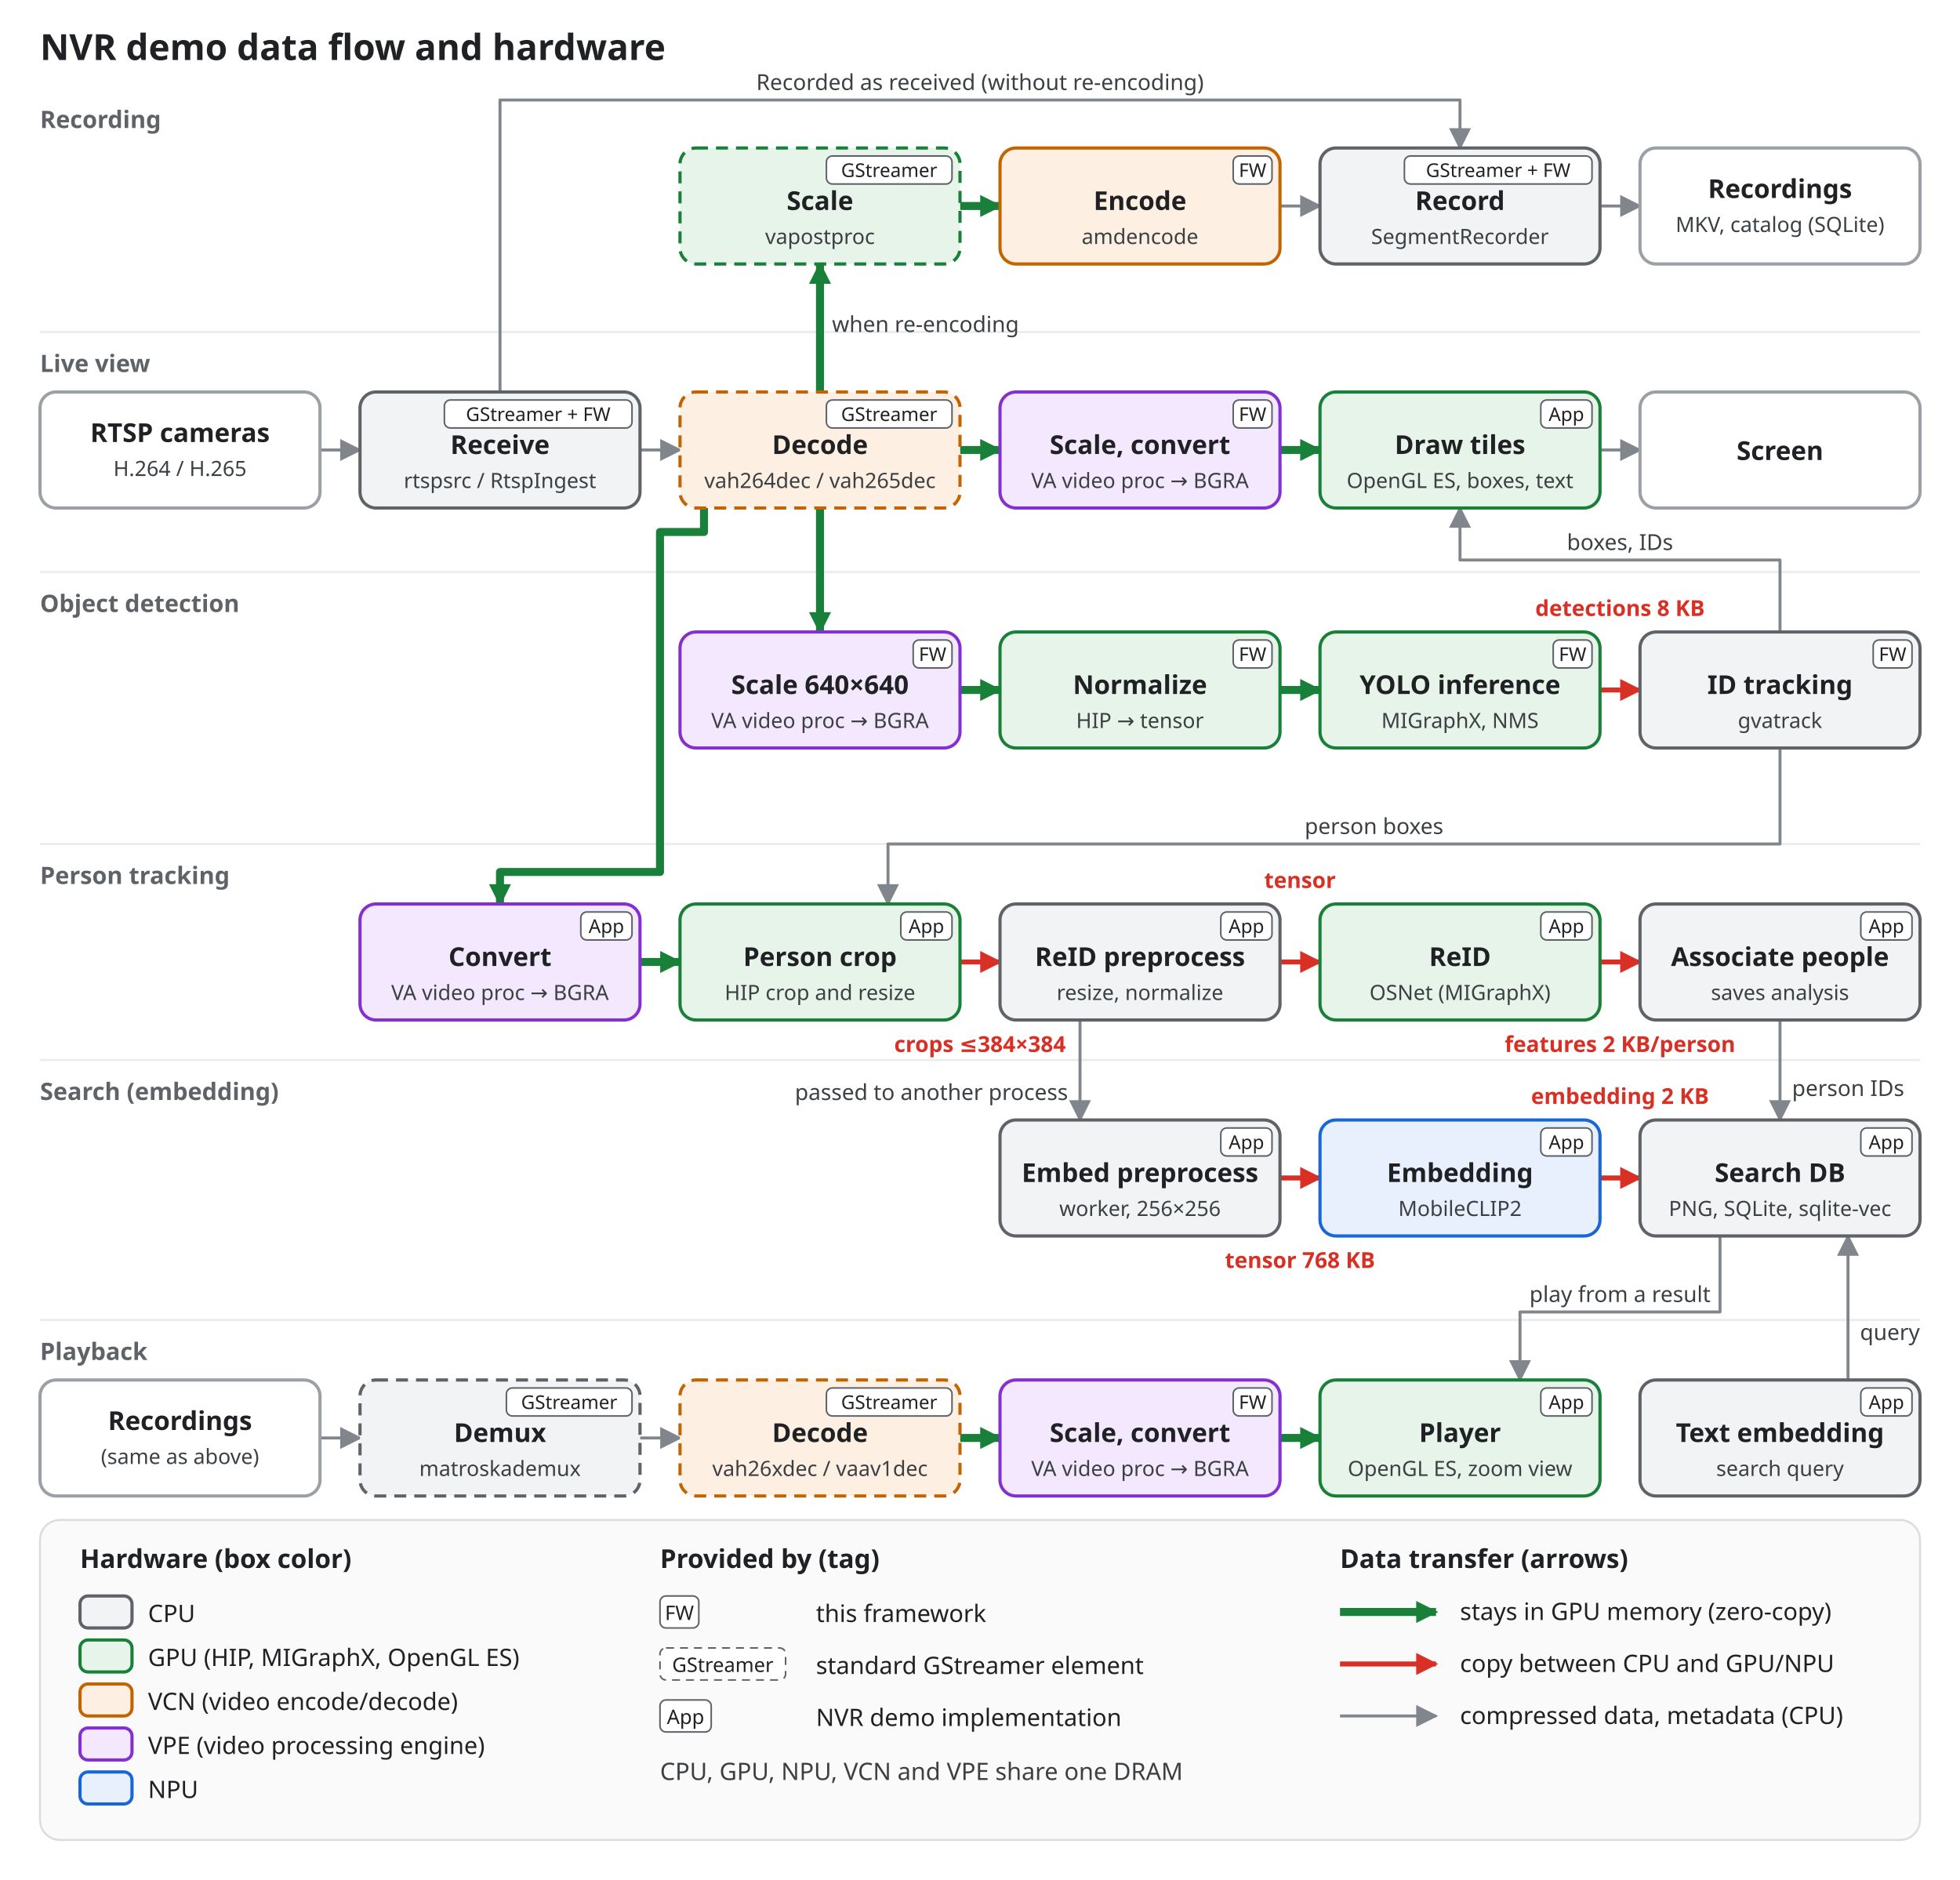
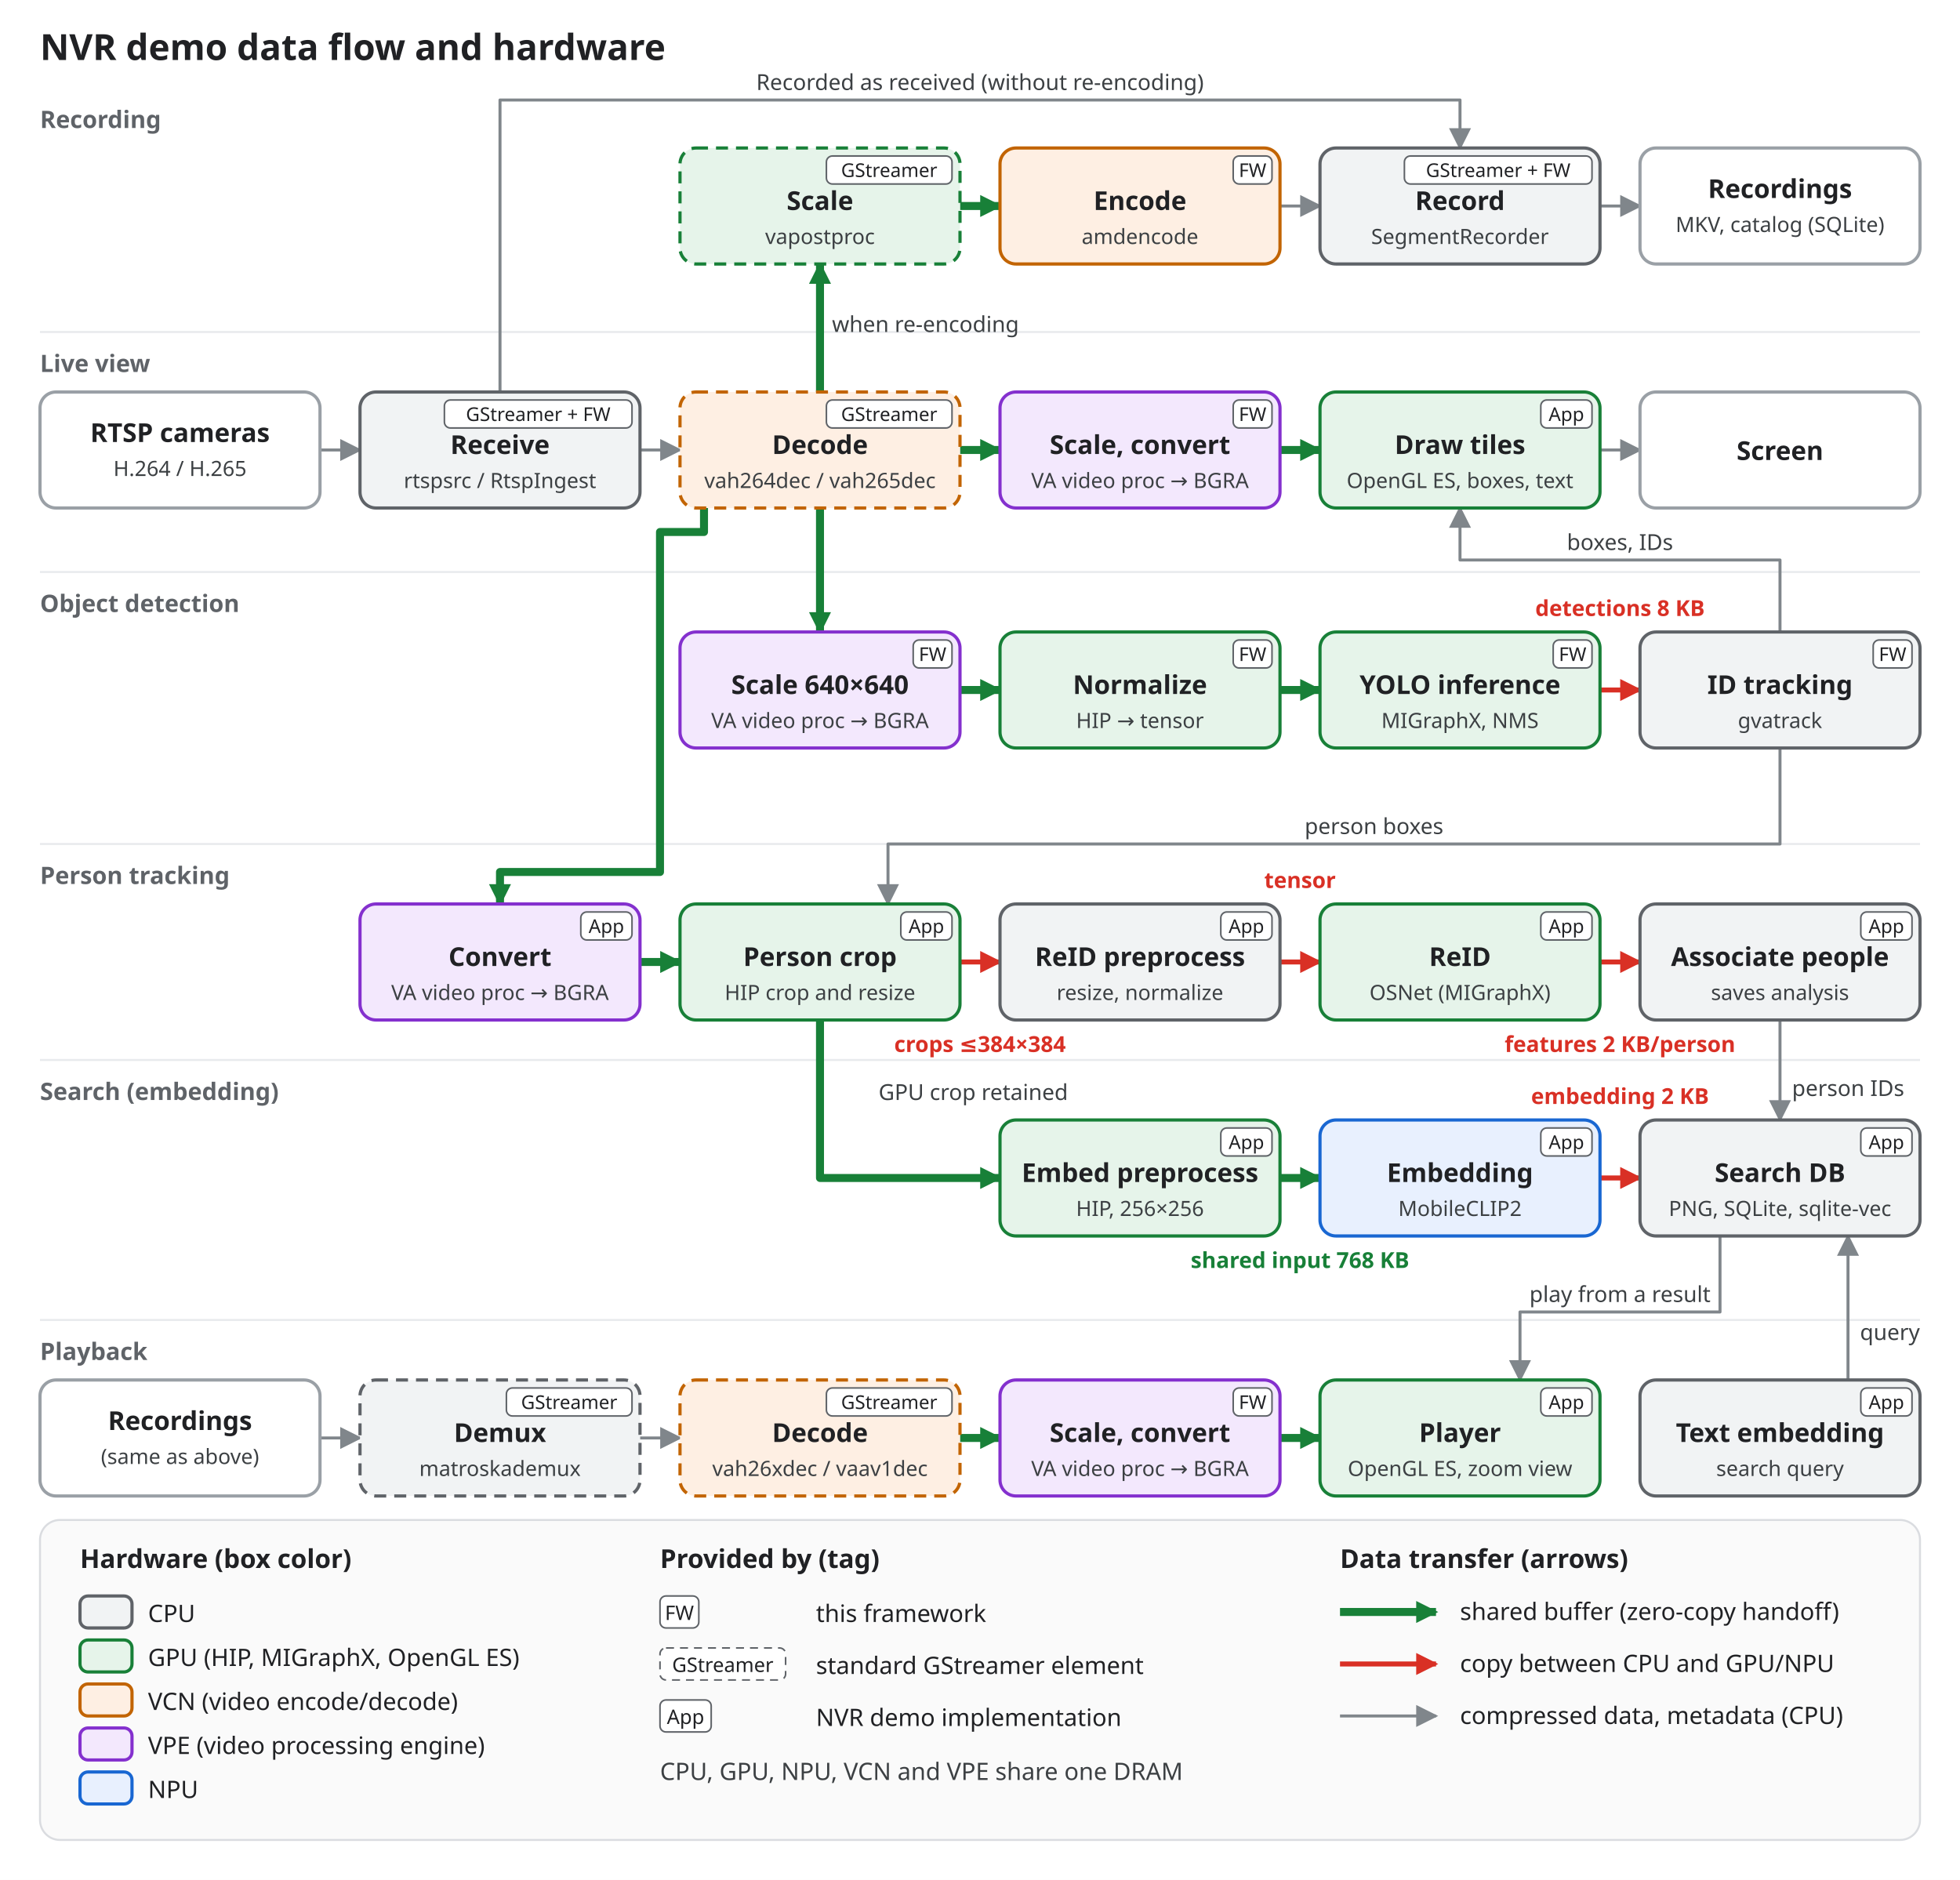
<svg xmlns="http://www.w3.org/2000/svg" viewBox="0 0 980 940" font-family="'Noto Sans','DejaVu Sans','Helvetica Neue',Arial,sans-serif" font-size="13" role="img" aria-labelledby="t">
  <defs>
    <marker id="z" viewBox="0 0 10 10" refX="9" refY="5" markerWidth="11" markerHeight="11" markerUnits="userSpaceOnUse" orient="auto">
      <path d="M0,0 L10,5 L0,10 z" fill="#188038" />
    </marker>
    <marker id="c" viewBox="0 0 10 10" refX="9" refY="5" markerWidth="11" markerHeight="11" markerUnits="userSpaceOnUse" orient="auto">
      <path d="M0,0 L10,5 L0,10 z" fill="#d93025" />
    </marker>
    <marker id="d" viewBox="0 0 10 10" refX="9" refY="5" markerWidth="11" markerHeight="11" markerUnits="userSpaceOnUse" orient="auto">
      <path d="M0,0 L10,5 L0,10 z" fill="#80868b" />
    </marker>
  </defs>
  <rect width="980" height="940" fill="#ffffff" />
  <text x="20" y="30" font-size="18" font-weight="bold" fill="#202124">NVR demo data flow and hardware</text>
  <text x="20" y="64" font-size="12" font-weight="bold" fill="#5f6368">Recording</text>
  <line x1="20" y1="166" x2="960" y2="166" stroke="#e8eaed" stroke-width="1" />
  <text x="20" y="186" font-size="12" font-weight="bold" fill="#5f6368">Live view</text>
  <line x1="20" y1="286" x2="960" y2="286" stroke="#e8eaed" stroke-width="1" />
  <text x="20" y="306" font-size="12" font-weight="bold" fill="#5f6368">Object detection</text>
  <line x1="20" y1="422" x2="960" y2="422" stroke="#e8eaed" stroke-width="1" />
  <text x="20" y="442" font-size="12" font-weight="bold" fill="#5f6368">Person tracking</text>
  <line x1="20" y1="530" x2="960" y2="530" stroke="#e8eaed" stroke-width="1" />
  <text x="20" y="550" font-size="12" font-weight="bold" fill="#5f6368">Search (embedding)</text>
  <line x1="20" y1="660" x2="960" y2="660" stroke="#e8eaed" stroke-width="1" />
  <text x="20" y="680" font-size="12" font-weight="bold" fill="#5f6368">Playback</text>
  <path d="M250,196 L250,50 L730,50 L730,74" fill="none" stroke="#80868b" stroke-width="1.5" stroke-linejoin="round" marker-end="url(#d)" />
  <text x="490" y="45" text-anchor="middle" font-size="11" fill="#3c4043">Recorded as received (without re-encoding)</text>
  <path d="M410,196 L410,132" fill="none" stroke="#188038" stroke-width="4" stroke-linejoin="round" marker-end="url(#z)" />
  <text x="416" y="166" text-anchor="start" font-size="11" fill="#3c4043">when re-encoding</text>
  <path d="M480,103 L500,103" fill="none" stroke="#188038" stroke-width="4" stroke-linejoin="round" marker-end="url(#z)" />
  <path d="M640,103 L660,103" fill="none" stroke="#80868b" stroke-width="1.5" stroke-linejoin="round" marker-end="url(#d)" />
  <path d="M800,103 L820,103" fill="none" stroke="#80868b" stroke-width="1.5" stroke-linejoin="round" marker-end="url(#d)" />
  <path d="M160,225 L180,225" fill="none" stroke="#80868b" stroke-width="1.5" stroke-linejoin="round" marker-end="url(#d)" />
  <path d="M320,225 L340,225" fill="none" stroke="#80868b" stroke-width="1.5" stroke-linejoin="round" marker-end="url(#d)" />
  <path d="M480,225 L500,225" fill="none" stroke="#188038" stroke-width="4" stroke-linejoin="round" marker-end="url(#z)" />
  <path d="M640,225 L660,225" fill="none" stroke="#188038" stroke-width="4" stroke-linejoin="round" marker-end="url(#z)" />
  <path d="M800,225 L820,225" fill="none" stroke="#80868b" stroke-width="1.5" stroke-linejoin="round" marker-end="url(#d)" />
  <path d="M410,254 L410,316" fill="none" stroke="#188038" stroke-width="4" stroke-linejoin="round" marker-end="url(#z)" />
  <path d="M480,345 L500,345" fill="none" stroke="#188038" stroke-width="4" stroke-linejoin="round" marker-end="url(#z)" />
  <path d="M640,345 L660,345" fill="none" stroke="#188038" stroke-width="4" stroke-linejoin="round" marker-end="url(#z)" />
  <path d="M800,345 L820,345" fill="none" stroke="#d93025" stroke-width="2.5" stroke-linejoin="round" marker-end="url(#c)" />
  <text x="810" y="308" text-anchor="middle" font-size="11" fill="#d93025" font-weight="bold">detections 8 KB</text>
  <path d="M890,316 L890,280 L730,280 L730,254" fill="none" stroke="#80868b" stroke-width="1.5" stroke-linejoin="round" marker-end="url(#d)" />
  <text x="810" y="275" text-anchor="middle" font-size="11" fill="#3c4043">boxes, IDs</text>
  <path d="M352,254 L352,266 L330,266 L330,436 L250,436 L250,452" fill="none" stroke="#188038" stroke-width="4" stroke-linejoin="round" marker-end="url(#z)" />
  <path d="M320,481 L340,481" fill="none" stroke="#188038" stroke-width="4" stroke-linejoin="round" marker-end="url(#z)" />
  <path d="M890,374 L890,422 L444,422 L444,452" fill="none" stroke="#80868b" stroke-width="1.5" stroke-linejoin="round" marker-end="url(#d)" />
  <text x="687" y="417" text-anchor="middle" font-size="11" fill="#3c4043">person boxes</text>
  <path d="M480,481 L500,481" fill="none" stroke="#d93025" stroke-width="2.5" stroke-linejoin="round" marker-end="url(#c)" />
  <text x="490" y="526" text-anchor="middle" font-size="11" fill="#d93025" font-weight="bold">crops ≤384×384</text>
  <path d="M640,481 L660,481" fill="none" stroke="#d93025" stroke-width="2.5" stroke-linejoin="round" marker-end="url(#c)" />
  <text x="650" y="444" text-anchor="middle" font-size="11" fill="#d93025" font-weight="bold">tensor</text>
  <path d="M800,481 L820,481" fill="none" stroke="#d93025" stroke-width="2.5" stroke-linejoin="round" marker-end="url(#c)" />
  <text x="810" y="526" text-anchor="middle" font-size="11" fill="#d93025" font-weight="bold">features 2 KB/person</text>
-   <path d="M540,510 L540,560" fill="none" stroke="#80868b" stroke-width="1.5" stroke-linejoin="round" marker-end="url(#d)" />
-   <text x="534" y="550" text-anchor="end" font-size="11" fill="#3c4043">passed to another process</text>
-   <path d="M640,589 L660,589" fill="none" stroke="#d93025" stroke-width="2.5" stroke-linejoin="round" marker-end="url(#c)" />
-   <text x="650" y="634" text-anchor="middle" font-size="11" fill="#d93025" font-weight="bold">tensor 768 KB</text>
+   <path d="M410,510 L410,589 L500,589" fill="none" stroke="#188038" stroke-width="4" stroke-linejoin="round" marker-end="url(#z)" />
+   <text x="534" y="550" text-anchor="end" font-size="11" fill="#3c4043">GPU crop retained</text>
+   <path d="M640,589 L660,589" fill="none" stroke="#188038" stroke-width="4" stroke-linejoin="round" marker-end="url(#z)" />
+   <text x="650" y="634" text-anchor="middle" font-size="11" fill="#188038" font-weight="bold">shared input 768 KB</text>
  <path d="M800,589 L820,589" fill="none" stroke="#d93025" stroke-width="2.5" stroke-linejoin="round" marker-end="url(#c)" />
  <text x="810" y="552" text-anchor="middle" font-size="11" fill="#d93025" font-weight="bold">embedding 2 KB</text>
  <path d="M890,510 L890,560" fill="none" stroke="#80868b" stroke-width="1.5" stroke-linejoin="round" marker-end="url(#d)" />
  <text x="896" y="548" text-anchor="start" font-size="11" fill="#3c4043">person IDs</text>
  <path d="M924,690 L924,618" fill="none" stroke="#80868b" stroke-width="1.5" stroke-linejoin="round" marker-end="url(#d)" />
  <text x="930" y="670" text-anchor="start" font-size="11" fill="#3c4043">query</text>
  <path d="M160,719 L180,719" fill="none" stroke="#80868b" stroke-width="1.5" stroke-linejoin="round" marker-end="url(#d)" />
  <path d="M320,719 L340,719" fill="none" stroke="#80868b" stroke-width="1.5" stroke-linejoin="round" marker-end="url(#d)" />
  <path d="M480,719 L500,719" fill="none" stroke="#188038" stroke-width="4" stroke-linejoin="round" marker-end="url(#z)" />
  <path d="M640,719 L660,719" fill="none" stroke="#188038" stroke-width="4" stroke-linejoin="round" marker-end="url(#z)" />
  <path d="M860,618 L860,656 L760,656 L760,690" fill="none" stroke="#80868b" stroke-width="1.5" stroke-linejoin="round" marker-end="url(#d)" />
  <text x="810" y="651" text-anchor="middle" font-size="11" fill="#3c4043">play from a result</text>
  <rect x="20" y="196" width="140" height="58" rx="8" fill="#ffffff" stroke="#9aa0a6" stroke-width="1.6" />
  <text x="90" y="221" text-anchor="middle" font-weight="bold" fill="#202124">RTSP cameras</text>
  <text x="90" y="238" text-anchor="middle" font-size="10.5" fill="#3c4043">H.264 / H.265</text>
  <rect x="180" y="196" width="140" height="58" rx="8" fill="#f1f3f4" stroke="#5f6368" stroke-width="1.6" />
  <text x="250" y="227" text-anchor="middle" font-weight="bold" fill="#202124">Receive</text>
  <text x="250" y="244" text-anchor="middle" font-size="10.5" fill="#3c4043">rtspsrc / RtspIngest</text>
  <rect x="222.2" y="200" width="93.8" height="14" rx="3" fill="#ffffff" stroke="#5f6368" stroke-width="0.8" />
  <text x="269.1" y="210.5" text-anchor="middle" font-size="9.5" fill="#202124">GStreamer + FW</text>
  <rect x="340" y="196" width="140" height="58" rx="8" fill="#feefe3" stroke="#c26401" stroke-width="1.6" stroke-dasharray="6 4" />
  <text x="410" y="227" text-anchor="middle" font-weight="bold" fill="#202124">Decode</text>
  <text x="410" y="244" text-anchor="middle" font-size="10.5" fill="#3c4043">vah264dec / vah265dec</text>
  <rect x="413.2" y="200" width="62.8" height="14" rx="3" fill="#ffffff" stroke="#5f6368" stroke-width="0.8" />
  <text x="444.6" y="210.5" text-anchor="middle" font-size="9.5" fill="#202124">GStreamer</text>
  <rect x="340" y="74" width="140" height="58" rx="8" fill="#e6f4ea" stroke="#188038" stroke-width="1.6" stroke-dasharray="6 4" />
  <text x="410" y="105" text-anchor="middle" font-weight="bold" fill="#202124">Scale</text>
  <text x="410" y="122" text-anchor="middle" font-size="10.5" fill="#3c4043">vapostproc</text>
  <rect x="413.2" y="78" width="62.8" height="14" rx="3" fill="#ffffff" stroke="#5f6368" stroke-width="0.8" />
  <text x="444.6" y="88.5" text-anchor="middle" font-size="9.5" fill="#202124">GStreamer</text>
  <rect x="500" y="74" width="140" height="58" rx="8" fill="#feefe3" stroke="#c26401" stroke-width="1.6" />
  <text x="570" y="105" text-anchor="middle" font-weight="bold" fill="#202124">Encode</text>
  <text x="570" y="122" text-anchor="middle" font-size="10.5" fill="#3c4043">amdencode</text>
  <rect x="616.6" y="78" width="19.4" height="14" rx="3" fill="#ffffff" stroke="#5f6368" stroke-width="0.8" />
  <text x="626.3" y="88.5" text-anchor="middle" font-size="9.5" fill="#202124">FW</text>
  <rect x="660" y="74" width="140" height="58" rx="8" fill="#f1f3f4" stroke="#5f6368" stroke-width="1.6" />
  <text x="730" y="105" text-anchor="middle" font-weight="bold" fill="#202124">Record</text>
  <text x="730" y="122" text-anchor="middle" font-size="10.5" fill="#3c4043">SegmentRecorder</text>
  <rect x="702.2" y="78" width="93.8" height="14" rx="3" fill="#ffffff" stroke="#5f6368" stroke-width="0.8" />
  <text x="749.1" y="88.5" text-anchor="middle" font-size="9.5" fill="#202124">GStreamer + FW</text>
  <rect x="820" y="74" width="140" height="58" rx="8" fill="#ffffff" stroke="#9aa0a6" stroke-width="1.6" />
  <text x="890" y="99" text-anchor="middle" font-weight="bold" fill="#202124">Recordings</text>
  <text x="890" y="116" text-anchor="middle" font-size="10.5" fill="#3c4043">MKV, catalog (SQLite)</text>
  <rect x="500" y="196" width="140" height="58" rx="8" fill="#f3e8fd" stroke="#8430ce" stroke-width="1.6" />
  <text x="570" y="227" text-anchor="middle" font-weight="bold" fill="#202124">Scale, convert</text>
  <text x="570" y="244" text-anchor="middle" font-size="10.5" fill="#3c4043">VA video proc → BGRA</text>
  <rect x="616.6" y="200" width="19.4" height="14" rx="3" fill="#ffffff" stroke="#5f6368" stroke-width="0.8" />
  <text x="626.3" y="210.5" text-anchor="middle" font-size="9.5" fill="#202124">FW</text>
  <rect x="660" y="196" width="140" height="58" rx="8" fill="#e6f4ea" stroke="#188038" stroke-width="1.6" />
  <text x="730" y="227" text-anchor="middle" font-weight="bold" fill="#202124">Draw tiles</text>
  <text x="730" y="244" text-anchor="middle" font-size="10.5" fill="#3c4043">OpenGL ES, boxes, text</text>
  <rect x="770.4" y="200" width="25.6" height="14" rx="3" fill="#ffffff" stroke="#5f6368" stroke-width="0.8" />
  <text x="783.2" y="210.5" text-anchor="middle" font-size="9.5" fill="#202124">App</text>
  <rect x="820" y="196" width="140" height="58" rx="8" fill="#ffffff" stroke="#9aa0a6" stroke-width="1.6" />
  <text x="890" y="230" text-anchor="middle" font-weight="bold" fill="#202124">Screen</text>
  <rect x="340" y="316" width="140" height="58" rx="8" fill="#f3e8fd" stroke="#8430ce" stroke-width="1.6" />
  <text x="410" y="347" text-anchor="middle" font-weight="bold" fill="#202124">Scale 640×640</text>
  <text x="410" y="364" text-anchor="middle" font-size="10.5" fill="#3c4043">VA video proc → BGRA</text>
  <rect x="456.6" y="320" width="19.4" height="14" rx="3" fill="#ffffff" stroke="#5f6368" stroke-width="0.8" />
  <text x="466.3" y="330.5" text-anchor="middle" font-size="9.5" fill="#202124">FW</text>
  <rect x="500" y="316" width="140" height="58" rx="8" fill="#e6f4ea" stroke="#188038" stroke-width="1.6" />
  <text x="570" y="347" text-anchor="middle" font-weight="bold" fill="#202124">Normalize</text>
  <text x="570" y="364" text-anchor="middle" font-size="10.5" fill="#3c4043">HIP → tensor</text>
  <rect x="616.6" y="320" width="19.4" height="14" rx="3" fill="#ffffff" stroke="#5f6368" stroke-width="0.8" />
  <text x="626.3" y="330.5" text-anchor="middle" font-size="9.5" fill="#202124">FW</text>
  <rect x="660" y="316" width="140" height="58" rx="8" fill="#e6f4ea" stroke="#188038" stroke-width="1.6" />
  <text x="730" y="347" text-anchor="middle" font-weight="bold" fill="#202124">YOLO inference</text>
  <text x="730" y="364" text-anchor="middle" font-size="10.5" fill="#3c4043">MIGraphX, NMS</text>
  <rect x="776.6" y="320" width="19.4" height="14" rx="3" fill="#ffffff" stroke="#5f6368" stroke-width="0.8" />
  <text x="786.3" y="330.5" text-anchor="middle" font-size="9.5" fill="#202124">FW</text>
  <rect x="820" y="316" width="140" height="58" rx="8" fill="#f1f3f4" stroke="#5f6368" stroke-width="1.6" />
  <text x="890" y="347" text-anchor="middle" font-weight="bold" fill="#202124">ID tracking</text>
  <text x="890" y="364" text-anchor="middle" font-size="10.5" fill="#3c4043">gvatrack</text>
  <rect x="936.6" y="320" width="19.4" height="14" rx="3" fill="#ffffff" stroke="#5f6368" stroke-width="0.8" />
  <text x="946.3" y="330.5" text-anchor="middle" font-size="9.5" fill="#202124">FW</text>
  <rect x="180" y="452" width="140" height="58" rx="8" fill="#f3e8fd" stroke="#8430ce" stroke-width="1.6" />
  <text x="250" y="483" text-anchor="middle" font-weight="bold" fill="#202124">Convert</text>
  <text x="250" y="500" text-anchor="middle" font-size="10.5" fill="#3c4043">VA video proc → BGRA</text>
  <rect x="290.4" y="456" width="25.6" height="14" rx="3" fill="#ffffff" stroke="#5f6368" stroke-width="0.8" />
  <text x="303.2" y="466.5" text-anchor="middle" font-size="9.5" fill="#202124">App</text>
  <rect x="340" y="452" width="140" height="58" rx="8" fill="#e6f4ea" stroke="#188038" stroke-width="1.6" />
  <text x="410" y="483" text-anchor="middle" font-weight="bold" fill="#202124">Person crop</text>
  <text x="410" y="500" text-anchor="middle" font-size="10.5" fill="#3c4043">HIP crop and resize</text>
  <rect x="450.4" y="456" width="25.6" height="14" rx="3" fill="#ffffff" stroke="#5f6368" stroke-width="0.8" />
  <text x="463.2" y="466.5" text-anchor="middle" font-size="9.5" fill="#202124">App</text>
  <rect x="500" y="452" width="140" height="58" rx="8" fill="#f1f3f4" stroke="#5f6368" stroke-width="1.6" />
  <text x="570" y="483" text-anchor="middle" font-weight="bold" fill="#202124">ReID preprocess</text>
  <text x="570" y="500" text-anchor="middle" font-size="10.5" fill="#3c4043">resize, normalize</text>
  <rect x="610.4" y="456" width="25.6" height="14" rx="3" fill="#ffffff" stroke="#5f6368" stroke-width="0.8" />
  <text x="623.2" y="466.5" text-anchor="middle" font-size="9.5" fill="#202124">App</text>
  <rect x="660" y="452" width="140" height="58" rx="8" fill="#e6f4ea" stroke="#188038" stroke-width="1.6" />
  <text x="730" y="483" text-anchor="middle" font-weight="bold" fill="#202124">ReID</text>
  <text x="730" y="500" text-anchor="middle" font-size="10.5" fill="#3c4043">OSNet (MIGraphX)</text>
  <rect x="770.4" y="456" width="25.6" height="14" rx="3" fill="#ffffff" stroke="#5f6368" stroke-width="0.8" />
  <text x="783.2" y="466.5" text-anchor="middle" font-size="9.5" fill="#202124">App</text>
  <rect x="820" y="452" width="140" height="58" rx="8" fill="#f1f3f4" stroke="#5f6368" stroke-width="1.6" />
  <text x="890" y="483" text-anchor="middle" font-weight="bold" fill="#202124">Associate people</text>
  <text x="890" y="500" text-anchor="middle" font-size="10.5" fill="#3c4043">saves analysis</text>
  <rect x="930.4" y="456" width="25.6" height="14" rx="3" fill="#ffffff" stroke="#5f6368" stroke-width="0.8" />
  <text x="943.2" y="466.5" text-anchor="middle" font-size="9.5" fill="#202124">App</text>
-   <rect x="500" y="560" width="140" height="58" rx="8" fill="#f1f3f4" stroke="#5f6368" stroke-width="1.6" />
+   <rect x="500" y="560" width="140" height="58" rx="8" fill="#e6f4ea" stroke="#188038" stroke-width="1.6" />
  <text x="570" y="591" text-anchor="middle" font-weight="bold" fill="#202124">Embed preprocess</text>
-   <text x="570" y="608" text-anchor="middle" font-size="10.5" fill="#3c4043">worker, 256×256</text>
+   <text x="570" y="608" text-anchor="middle" font-size="10.5" fill="#3c4043">HIP, 256×256</text>
  <rect x="610.4" y="564" width="25.6" height="14" rx="3" fill="#ffffff" stroke="#5f6368" stroke-width="0.8" />
  <text x="623.2" y="574.5" text-anchor="middle" font-size="9.5" fill="#202124">App</text>
  <rect x="660" y="560" width="140" height="58" rx="8" fill="#e8f0fe" stroke="#1967d2" stroke-width="1.6" />
  <text x="730" y="591" text-anchor="middle" font-weight="bold" fill="#202124">Embedding</text>
  <text x="730" y="608" text-anchor="middle" font-size="10.5" fill="#3c4043">MobileCLIP2</text>
  <rect x="770.4" y="564" width="25.6" height="14" rx="3" fill="#ffffff" stroke="#5f6368" stroke-width="0.8" />
  <text x="783.2" y="574.5" text-anchor="middle" font-size="9.5" fill="#202124">App</text>
  <rect x="820" y="560" width="140" height="58" rx="8" fill="#f1f3f4" stroke="#5f6368" stroke-width="1.6" />
  <text x="890" y="591" text-anchor="middle" font-weight="bold" fill="#202124">Search DB</text>
  <text x="890" y="608" text-anchor="middle" font-size="10.5" fill="#3c4043">PNG, SQLite, sqlite-vec</text>
  <rect x="930.4" y="564" width="25.6" height="14" rx="3" fill="#ffffff" stroke="#5f6368" stroke-width="0.8" />
  <text x="943.2" y="574.5" text-anchor="middle" font-size="9.5" fill="#202124">App</text>
  <rect x="820" y="690" width="140" height="58" rx="8" fill="#f1f3f4" stroke="#5f6368" stroke-width="1.6" />
  <text x="890" y="721" text-anchor="middle" font-weight="bold" fill="#202124">Text embedding</text>
  <text x="890" y="738" text-anchor="middle" font-size="10.5" fill="#3c4043">search query</text>
  <rect x="930.4" y="694" width="25.6" height="14" rx="3" fill="#ffffff" stroke="#5f6368" stroke-width="0.8" />
  <text x="943.2" y="704.5" text-anchor="middle" font-size="9.5" fill="#202124">App</text>
  <rect x="20" y="690" width="140" height="58" rx="8" fill="#ffffff" stroke="#9aa0a6" stroke-width="1.6" />
  <text x="90" y="715" text-anchor="middle" font-weight="bold" fill="#202124">Recordings</text>
  <text x="90" y="732" text-anchor="middle" font-size="10.5" fill="#3c4043">(same as above)</text>
  <rect x="180" y="690" width="140" height="58" rx="8" fill="#f1f3f4" stroke="#5f6368" stroke-width="1.6" stroke-dasharray="6 4" />
  <text x="250" y="721" text-anchor="middle" font-weight="bold" fill="#202124">Demux</text>
  <text x="250" y="738" text-anchor="middle" font-size="10.5" fill="#3c4043">matroskademux</text>
  <rect x="253.2" y="694" width="62.8" height="14" rx="3" fill="#ffffff" stroke="#5f6368" stroke-width="0.8" />
  <text x="284.6" y="704.5" text-anchor="middle" font-size="9.5" fill="#202124">GStreamer</text>
  <rect x="340" y="690" width="140" height="58" rx="8" fill="#feefe3" stroke="#c26401" stroke-width="1.6" stroke-dasharray="6 4" />
  <text x="410" y="721" text-anchor="middle" font-weight="bold" fill="#202124">Decode</text>
  <text x="410" y="738" text-anchor="middle" font-size="10.5" fill="#3c4043">vah26xdec / vaav1dec</text>
  <rect x="413.2" y="694" width="62.8" height="14" rx="3" fill="#ffffff" stroke="#5f6368" stroke-width="0.8" />
  <text x="444.6" y="704.5" text-anchor="middle" font-size="9.5" fill="#202124">GStreamer</text>
  <rect x="500" y="690" width="140" height="58" rx="8" fill="#f3e8fd" stroke="#8430ce" stroke-width="1.6" />
  <text x="570" y="721" text-anchor="middle" font-weight="bold" fill="#202124">Scale, convert</text>
  <text x="570" y="738" text-anchor="middle" font-size="10.5" fill="#3c4043">VA video proc → BGRA</text>
  <rect x="616.6" y="694" width="19.4" height="14" rx="3" fill="#ffffff" stroke="#5f6368" stroke-width="0.8" />
  <text x="626.3" y="704.5" text-anchor="middle" font-size="9.5" fill="#202124">FW</text>
  <rect x="660" y="690" width="140" height="58" rx="8" fill="#e6f4ea" stroke="#188038" stroke-width="1.6" />
  <text x="730" y="721" text-anchor="middle" font-weight="bold" fill="#202124">Player</text>
  <text x="730" y="738" text-anchor="middle" font-size="10.5" fill="#3c4043">OpenGL ES, zoom view</text>
  <rect x="770.4" y="694" width="25.6" height="14" rx="3" fill="#ffffff" stroke="#5f6368" stroke-width="0.8" />
  <text x="783.2" y="704.5" text-anchor="middle" font-size="9.5" fill="#202124">App</text>
  <rect x="20" y="760" width="940" height="160" rx="10" fill="#fafafa" stroke="#dadce0" />
  <text x="40" y="784" font-weight="bold" fill="#202124">Hardware (box color)</text>
  <rect x="40" y="798" width="26" height="16" rx="4" fill="#f1f3f4" stroke="#5f6368" stroke-width="1.6" />
  <text x="74" y="811" font-size="12" fill="#202124">CPU</text>
  <rect x="40" y="820" width="26" height="16" rx="4" fill="#e6f4ea" stroke="#188038" stroke-width="1.6" />
  <text x="74" y="833" font-size="12" fill="#202124">GPU (HIP, MIGraphX, OpenGL ES)</text>
  <rect x="40" y="842" width="26" height="16" rx="4" fill="#feefe3" stroke="#c26401" stroke-width="1.6" />
  <text x="74" y="855" font-size="12" fill="#202124">VCN (video encode/decode)</text>
  <rect x="40" y="864" width="26" height="16" rx="4" fill="#f3e8fd" stroke="#8430ce" stroke-width="1.6" />
  <text x="74" y="877" font-size="12" fill="#202124">VPE (video processing engine)</text>
  <rect x="40" y="886" width="26" height="16" rx="4" fill="#e8f0fe" stroke="#1967d2" stroke-width="1.6" />
  <text x="74" y="899" font-size="12" fill="#202124">NPU</text>
  <text x="330" y="784" font-weight="bold" fill="#202124">Provided by (tag)</text>
  <rect x="330" y="798" width="19.4" height="16" rx="3" fill="#ffffff" stroke="#5f6368" stroke-width="0.8" />
  <text x="339.7" y="810" text-anchor="middle" font-size="10" fill="#202124">FW</text>
  <text x="408" y="811" font-size="12" fill="#202124">this framework</text>
  <rect x="330" y="824" width="62.8" height="16" rx="3" fill="#ffffff" stroke="#5f6368" stroke-width="0.8" stroke-dasharray="4 3" />
  <text x="361.4" y="836" text-anchor="middle" font-size="10" fill="#202124">GStreamer</text>
  <text x="408" y="837" font-size="12" fill="#202124">standard GStreamer element</text>
  <rect x="330" y="850" width="25.6" height="16" rx="3" fill="#ffffff" stroke="#5f6368" stroke-width="0.8" />
  <text x="342.8" y="862" text-anchor="middle" font-size="10" fill="#202124">App</text>
  <text x="408" y="863" font-size="12" fill="#202124">NVR demo implementation</text>
  <text x="670" y="784" font-weight="bold" fill="#202124">Data transfer (arrows)</text>
  <path d="M670,806 L718,806" stroke="#188038" stroke-width="4" marker-end="url(#z)" />
-   <text x="730" y="810" font-size="12" fill="#202124">stays in GPU memory (zero-copy)</text>
+   <text x="730" y="810" font-size="12" fill="#202124">shared buffer (zero-copy handoff)</text>
  <path d="M670,832 L718,832" stroke="#d93025" stroke-width="2.5" marker-end="url(#c)" />
  <text x="730" y="836" font-size="12" fill="#202124">copy between CPU and GPU/NPU</text>
  <path d="M670,858 L718,858" stroke="#80868b" stroke-width="1.5" marker-end="url(#d)" />
  <text x="730" y="862" font-size="12" fill="#202124">compressed data, metadata (CPU)</text>
  <text x="330" y="890" font-size="12" fill="#3c4043">CPU, GPU, NPU, VCN and VPE share one DRAM</text>
</svg>
